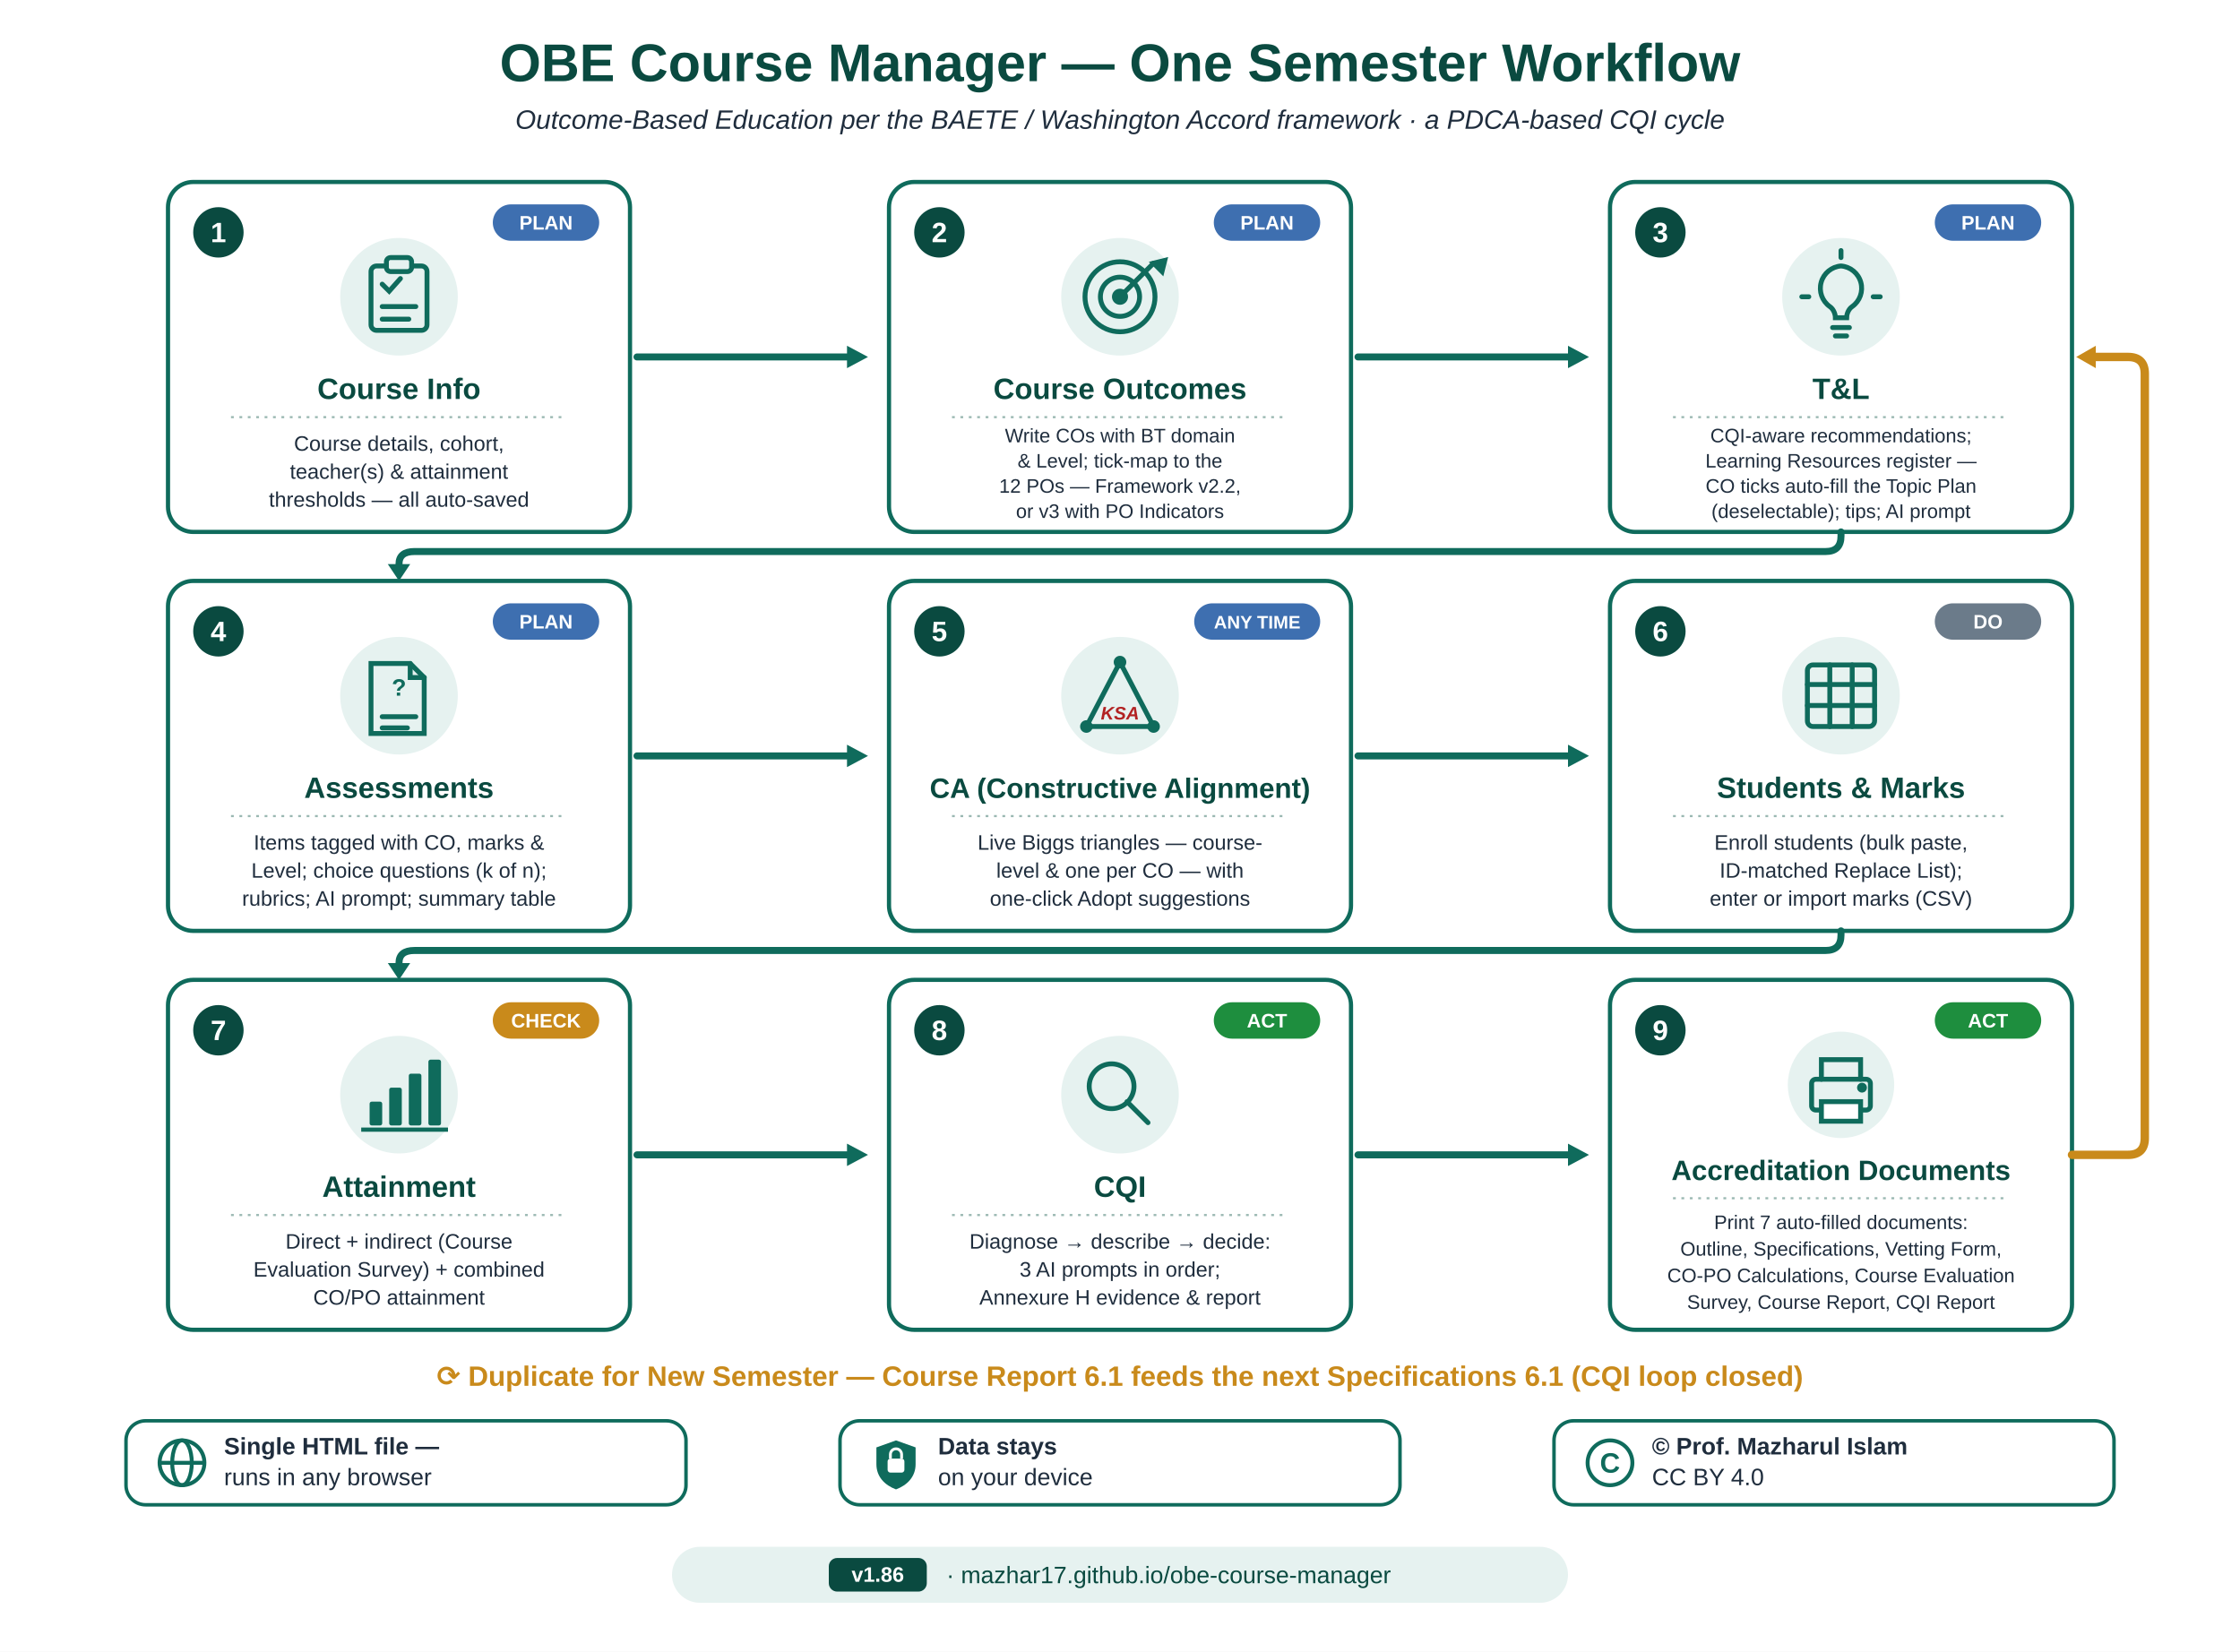
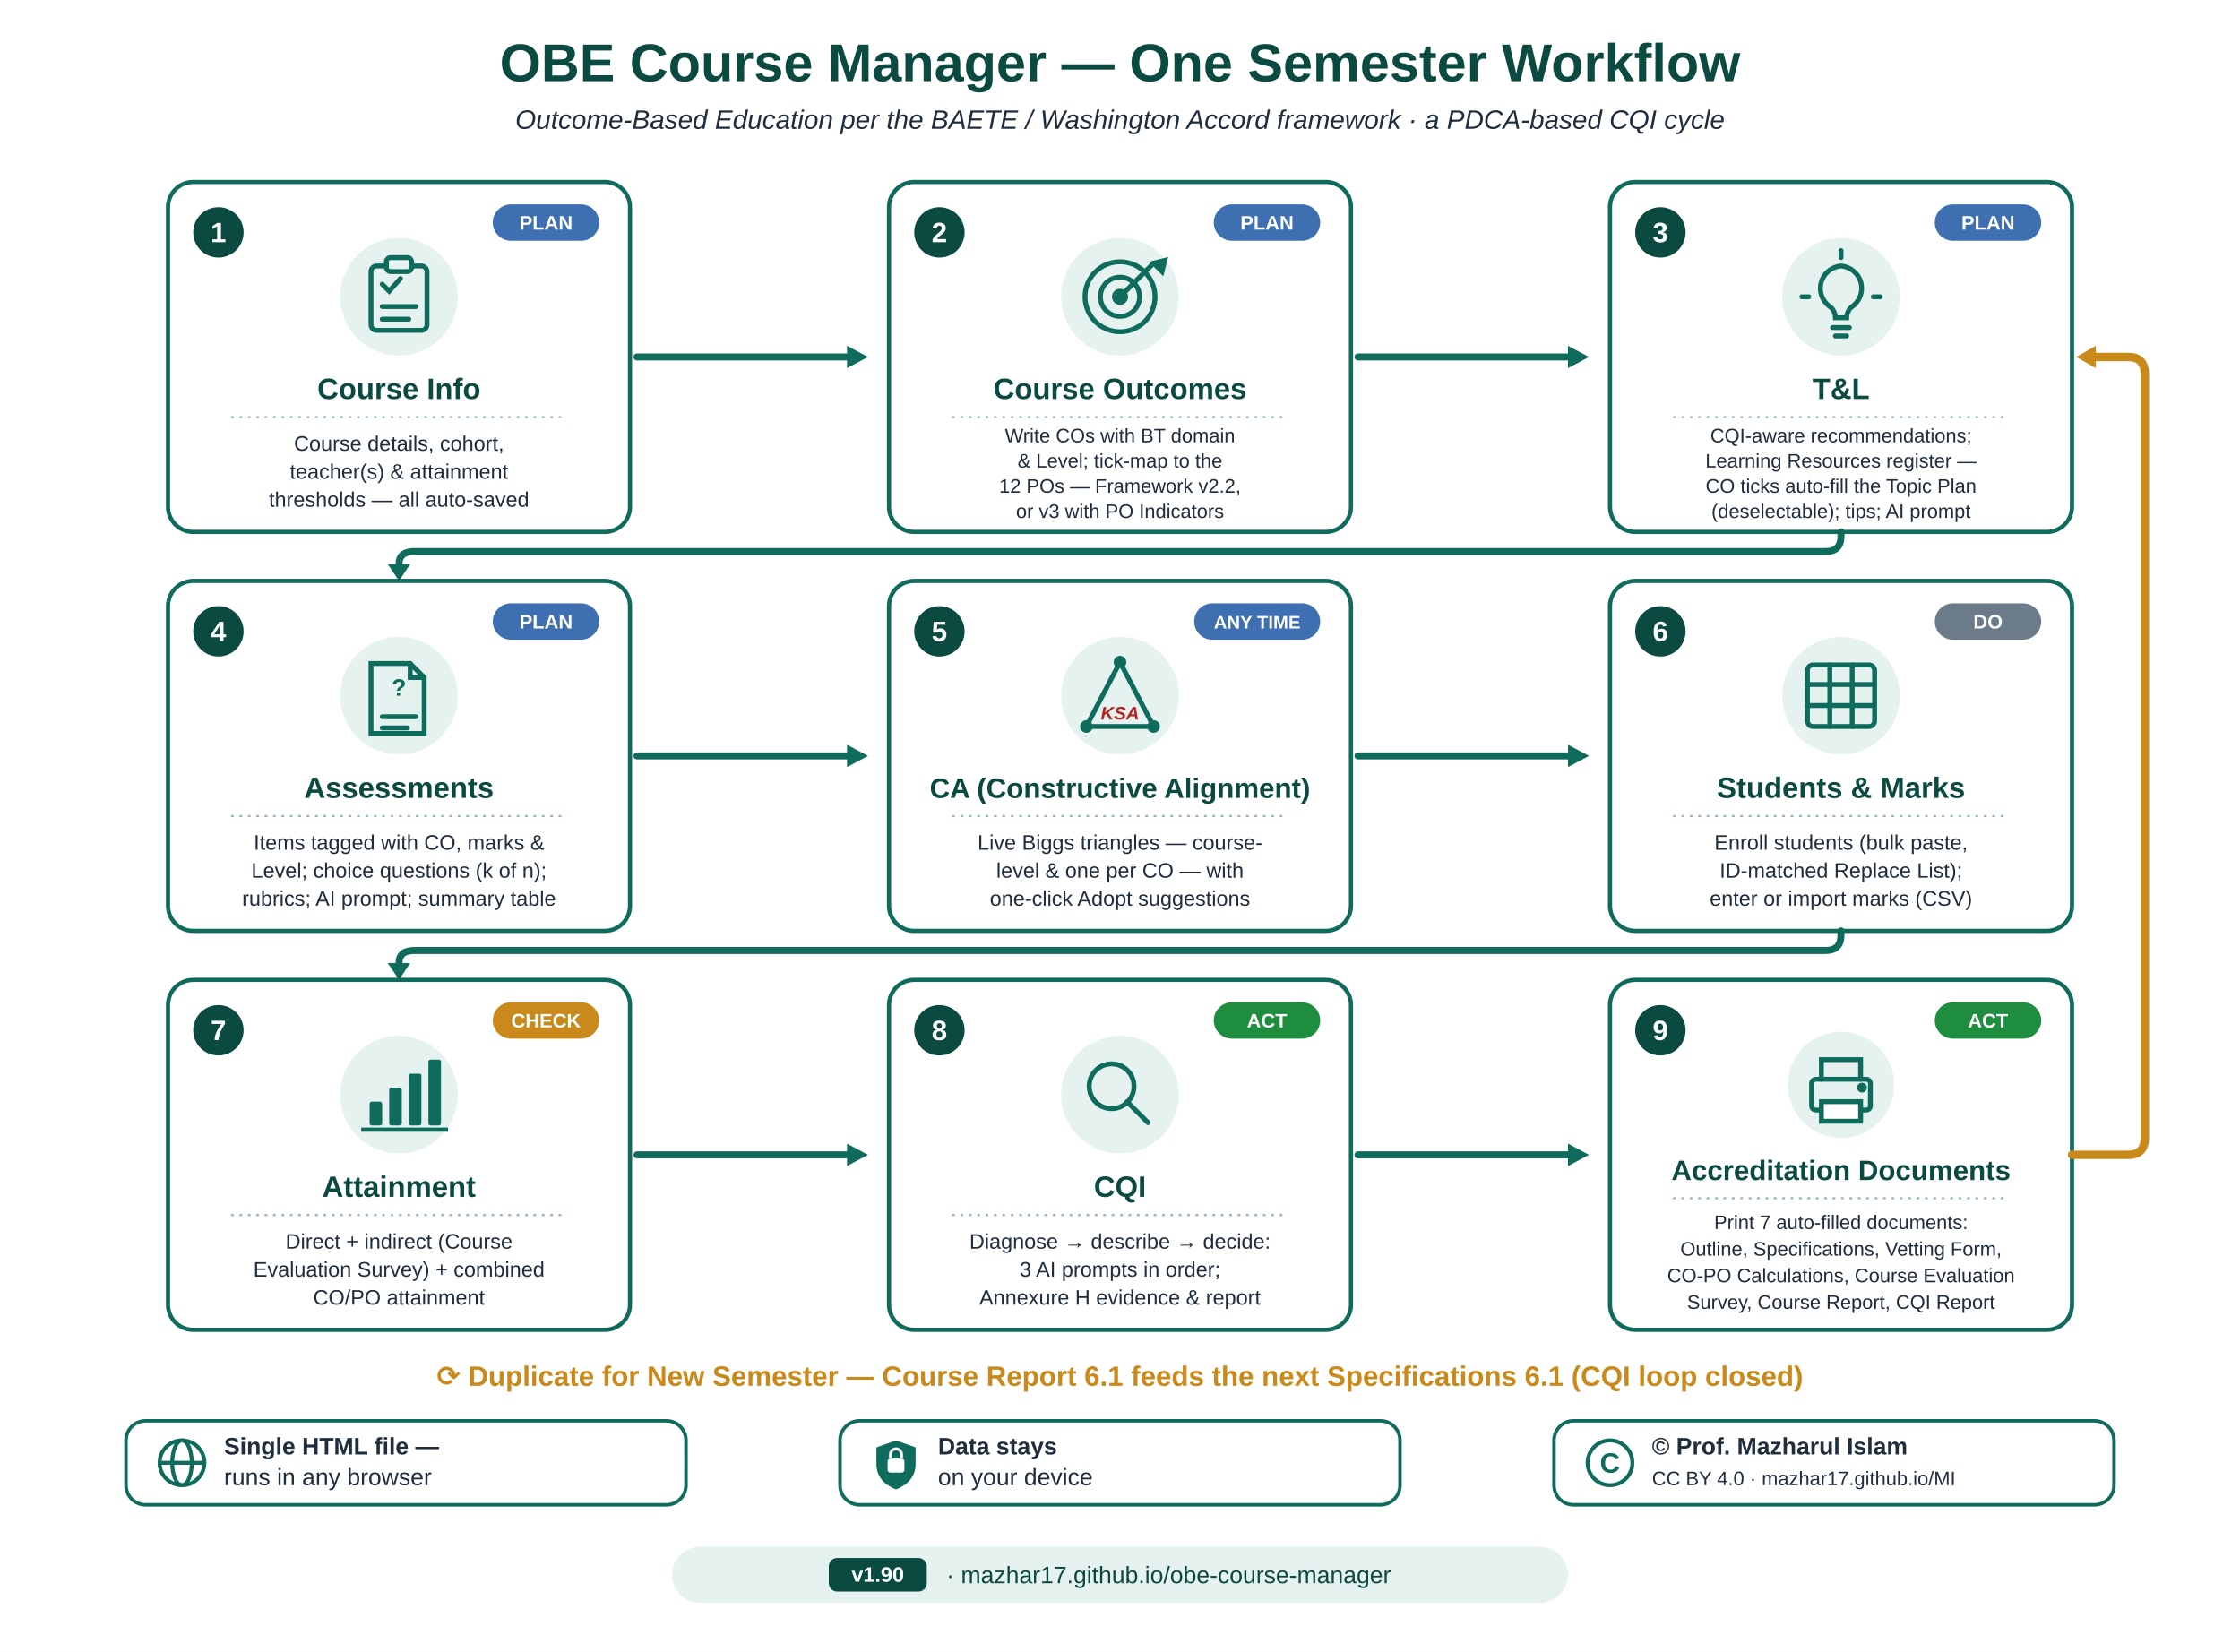
<svg xmlns="http://www.w3.org/2000/svg" viewBox="0 0 1600 1180" font-family="Segoe UI, Calibri, Arial, sans-serif">
  <rect width="1600" height="1180" fill="#FFFFFF" />
  <text x="800" y="58" text-anchor="middle" font-size="38" font-weight="700" fill="#0A4A40">OBE Course Manager — One Semester Workflow</text>
  <text x="800" y="92" text-anchor="middle" font-size="19" font-style="italic" fill="#1F2D3D">Outcome-Based Education per the BAETE / Washington Accord framework · a PDCA-based CQI cycle</text>
  <g>
    <rect x="120" y="130" width="330" height="250" rx="18" fill="#FFFFFF" stroke="#0F6B5C" stroke-width="3" />
    <circle cx="156" cy="166" r="18" fill="#0A4A40" />
    <text x="156" y="173" text-anchor="middle" font-size="20" font-weight="700" fill="#FFFFFF">1</text>
    <rect x="352" y="146" width="76" height="26" rx="13" fill="#3E6FB0" />
    <text x="390" y="164" text-anchor="middle" font-size="14" font-weight="700" fill="#FFFFFF">PLAN</text>
    <circle cx="285" cy="212" r="42" fill="#E6F2F0" />
    <g stroke="#0F6B5C" stroke-width="3.5" fill="none" stroke-linecap="round">
      <rect x="265" y="190" width="40" height="46" rx="4" />
      <rect x="276" y="184" width="18" height="10" rx="3" fill="#E6F2F0" />
      <path d="M273,203 l5,5 l8,-9" />
      <line x1="273" y1="219" x2="297" y2="219" />
      <line x1="273" y1="228" x2="292" y2="228" />
    </g>
    <text x="285" y="285" text-anchor="middle" font-size="21" font-weight="700" fill="#0A4A40">Course Info</text>
    <line x1="165" y1="298" x2="405" y2="298" stroke="#9AB8B2" stroke-width="1.5" stroke-dasharray="2 4" />
    <text x="285" y="322" text-anchor="middle" font-size="15" fill="#1F2D3D">Course details, cohort,</text>
    <text x="285" y="342" text-anchor="middle" font-size="15" fill="#1F2D3D">teacher(s) &amp; attainment</text>
    <text x="285" y="362" text-anchor="middle" font-size="15" fill="#1F2D3D">thresholds — all auto-saved</text>
  </g>
  <g>
    <rect x="635" y="130" width="330" height="250" rx="18" fill="#FFFFFF" stroke="#0F6B5C" stroke-width="3" />
    <circle cx="671" cy="166" r="18" fill="#0A4A40" />
    <text x="671" y="173" text-anchor="middle" font-size="20" font-weight="700" fill="#FFFFFF">2</text>
    <rect x="867" y="146" width="76" height="26" rx="13" fill="#3E6FB0" />
    <text x="905" y="164" text-anchor="middle" font-size="14" font-weight="700" fill="#FFFFFF">PLAN</text>
    <circle cx="800" cy="212" r="42" fill="#E6F2F0" />
    <g stroke="#0F6B5C" stroke-width="3.5" fill="none" stroke-linecap="round">
      <circle cx="800" cy="212" r="25" />
      <circle cx="800" cy="212" r="14" />
      <circle cx="800" cy="212" r="4" fill="#0F6B5C" />
      <line x1="800" y1="212" x2="824" y2="188" />
      <path d="M824,188 l8,-2 l-2,8 z" fill="#0F6B5C" />
    </g>
    <text x="800" y="285" text-anchor="middle" font-size="21" font-weight="700" fill="#0A4A40">Course Outcomes</text>
    <line x1="680" y1="298" x2="920" y2="298" stroke="#9AB8B2" stroke-width="1.5" stroke-dasharray="2 4" />
    <text x="800" y="316" text-anchor="middle" font-size="14" fill="#1F2D3D">Write COs with BT domain</text>
    <text x="800" y="334" text-anchor="middle" font-size="14" fill="#1F2D3D">&amp; Level; tick-map to the</text>
    <text x="800" y="352" text-anchor="middle" font-size="14" fill="#1F2D3D">12 POs — Framework v2.2,</text>
    <text x="800" y="370" text-anchor="middle" font-size="14" fill="#1F2D3D">or v3 with PO Indicators</text>
  </g>
  <g>
    <rect x="1150" y="130" width="330" height="250" rx="18" fill="#FFFFFF" stroke="#0F6B5C" stroke-width="3" />
    <circle cx="1186" cy="166" r="18" fill="#0A4A40" />
    <text x="1186" y="173" text-anchor="middle" font-size="20" font-weight="700" fill="#FFFFFF">3</text>
    <rect x="1382" y="146" width="76" height="26" rx="13" fill="#3E6FB0" />
    <text x="1420" y="164" text-anchor="middle" font-size="14" font-weight="700" fill="#FFFFFF">PLAN</text>
    <circle cx="1315" cy="212" r="42" fill="#E6F2F0" />
    <g stroke="#0F6B5C" stroke-width="3.5" fill="none" stroke-linecap="round">
      <path d="M1315,190 a16,16 0 0 1 8,29 c-3,2 -4,6 -4,8 h-8 c0,-2 -1,-6 -4,-8 a16,16 0 0 1 8,-29 z" />
      <line x1="1309" y1="234" x2="1321" y2="234" />
      <line x1="1311" y1="240" x2="1319" y2="240" />
      <line x1="1315" y1="179" x2="1315" y2="184" />
      <line x1="1292" y1="212" x2="1287" y2="212" />
      <line x1="1343" y1="212" x2="1338" y2="212" />
    </g>
    <text x="1315" y="285" text-anchor="middle" font-size="21" font-weight="700" fill="#0A4A40">T&amp;L</text>
    <line x1="1195" y1="298" x2="1435" y2="298" stroke="#9AB8B2" stroke-width="1.5" stroke-dasharray="2 4" />
    <text x="1315" y="316" text-anchor="middle" font-size="14" fill="#1F2D3D">CQI-aware recommendations;</text>
    <text x="1315" y="334" text-anchor="middle" font-size="14" fill="#1F2D3D">Learning Resources register —</text>
    <text x="1315" y="352" text-anchor="middle" font-size="14" fill="#1F2D3D">CO ticks auto-fill the Topic Plan</text>
    <text x="1315" y="370" text-anchor="middle" font-size="14" fill="#1F2D3D">(deselectable); tips; AI prompt</text>
  </g>
  <g>
    <rect x="120" y="415" width="330" height="250" rx="18" fill="#FFFFFF" stroke="#0F6B5C" stroke-width="3" />
    <circle cx="156" cy="451" r="18" fill="#0A4A40" />
    <text x="156" y="458" text-anchor="middle" font-size="20" font-weight="700" fill="#FFFFFF">4</text>
    <rect x="352" y="431" width="76" height="26" rx="13" fill="#3E6FB0" />
    <text x="390" y="449" text-anchor="middle" font-size="14" font-weight="700" fill="#FFFFFF">PLAN</text>
    <circle cx="285" cy="497" r="42" fill="#E6F2F0" />
    <g stroke="#0F6B5C" stroke-width="3.5" fill="none" stroke-linecap="round">
      <path d="M265,474 h28 l10,10 v40 h-38 z" />
      <path d="M293,474 v10 h10" />
      <line x1="273" y1="512" x2="297" y2="512" />
      <line x1="273" y1="520" x2="291" y2="520" />
    </g>
    <text x="285" y="497" text-anchor="middle" font-size="17" font-weight="700" fill="#0F6B5C">?</text>
    <text x="285" y="570" text-anchor="middle" font-size="21" font-weight="700" fill="#0A4A40">Assessments</text>
    <line x1="165" y1="583" x2="405" y2="583" stroke="#9AB8B2" stroke-width="1.5" stroke-dasharray="2 4" />
    <text x="285" y="607" text-anchor="middle" font-size="15" fill="#1F2D3D">Items tagged with CO, marks &amp;</text>
    <text x="285" y="627" text-anchor="middle" font-size="15" fill="#1F2D3D">Level; choice questions (k of n);</text>
    <text x="285" y="647" text-anchor="middle" font-size="15" fill="#1F2D3D">rubrics; AI prompt; summary table</text>
  </g>
  <g>
    <rect x="635" y="415" width="330" height="250" rx="18" fill="#FFFFFF" stroke="#0F6B5C" stroke-width="3" />
    <circle cx="671" cy="451" r="18" fill="#0A4A40" />
    <text x="671" y="458" text-anchor="middle" font-size="20" font-weight="700" fill="#FFFFFF">5</text>
    <rect x="853" y="431" width="90" height="26" rx="13" fill="#3E6FB0" />
    <text x="898" y="449" text-anchor="middle" font-size="13" font-weight="700" fill="#FFFFFF">ANY TIME</text>
    <circle cx="800" cy="497" r="42" fill="#E6F2F0" />
    <g stroke="#0F6B5C" stroke-width="3.5" fill="none" stroke-linecap="round" stroke-linejoin="round">
      <path d="M800,473 L776,519 L824,519 Z" />
    </g>
    <circle cx="800" cy="473" r="4.5" fill="#0F6B5C" />
    <circle cx="776" cy="519" r="4.5" fill="#0F6B5C" />
    <circle cx="824" cy="519" r="4.5" fill="#0F6B5C" />
    <text x="800" y="514" text-anchor="middle" font-size="13" font-weight="700" font-style="italic" fill="#B22222">KSA</text>
    <text x="800" y="570" text-anchor="middle" font-size="20" font-weight="700" fill="#0A4A40">CA (Constructive Alignment)</text>
    <line x1="680" y1="583" x2="920" y2="583" stroke="#9AB8B2" stroke-width="1.5" stroke-dasharray="2 4" />
    <text x="800" y="607" text-anchor="middle" font-size="15" fill="#1F2D3D">Live Biggs triangles — course-</text>
    <text x="800" y="627" text-anchor="middle" font-size="15" fill="#1F2D3D">level &amp; one per CO — with</text>
    <text x="800" y="647" text-anchor="middle" font-size="15" fill="#1F2D3D">one-click Adopt suggestions</text>
  </g>
  <g>
    <rect x="1150" y="415" width="330" height="250" rx="18" fill="#FFFFFF" stroke="#0F6B5C" stroke-width="3" />
    <circle cx="1186" cy="451" r="18" fill="#0A4A40" />
    <text x="1186" y="458" text-anchor="middle" font-size="20" font-weight="700" fill="#FFFFFF">6</text>
    <rect x="1382" y="431" width="76" height="26" rx="13" fill="#6B7B8A" />
    <text x="1420" y="449" text-anchor="middle" font-size="14" font-weight="700" fill="#FFFFFF">DO</text>
    <circle cx="1315" cy="497" r="42" fill="#E6F2F0" />
    <g stroke="#0F6B5C" stroke-width="3.5" fill="none" stroke-linecap="round">
      <rect x="1291" y="475" width="48" height="44" rx="4" />
      <line x1="1291" y1="489" x2="1339" y2="489" />
      <line x1="1291" y1="504" x2="1339" y2="504" />
      <line x1="1307" y1="475" x2="1307" y2="519" />
      <line x1="1323" y1="475" x2="1323" y2="519" />
    </g>
    <text x="1315" y="570" text-anchor="middle" font-size="21" font-weight="700" fill="#0A4A40">Students &amp; Marks</text>
    <line x1="1195" y1="583" x2="1435" y2="583" stroke="#9AB8B2" stroke-width="1.5" stroke-dasharray="2 4" />
    <text x="1315" y="607" text-anchor="middle" font-size="15" fill="#1F2D3D">Enroll students (bulk paste,</text>
    <text x="1315" y="627" text-anchor="middle" font-size="15" fill="#1F2D3D">ID-matched Replace List);</text>
    <text x="1315" y="647" text-anchor="middle" font-size="15" fill="#1F2D3D">enter or import marks (CSV)</text>
  </g>
  <g>
    <rect x="120" y="700" width="330" height="250" rx="18" fill="#FFFFFF" stroke="#0F6B5C" stroke-width="3" />
    <circle cx="156" cy="736" r="18" fill="#0A4A40" />
    <text x="156" y="743" text-anchor="middle" font-size="20" font-weight="700" fill="#FFFFFF">7</text>
    <rect x="352" y="716" width="76" height="26" rx="13" fill="#C98A1B" />
    <text x="390" y="734" text-anchor="middle" font-size="14" font-weight="700" fill="#FFFFFF">CHECK</text>
    <circle cx="285" cy="782" r="42" fill="#E6F2F0" />
    <g fill="#0F6B5C">
      <rect x="264" y="787" width="9" height="17" rx="1.5" />
      <rect x="278" y="777" width="9" height="27" rx="1.5" />
      <rect x="292" y="767" width="9" height="37" rx="1.5" />
      <rect x="306" y="757" width="9" height="47" rx="1.5" />
    </g>
    <line x1="258" y1="807" x2="320" y2="807" stroke="#0F6B5C" stroke-width="3" />
    <text x="285" y="855" text-anchor="middle" font-size="21" font-weight="700" fill="#0A4A40">Attainment</text>
    <line x1="165" y1="868" x2="405" y2="868" stroke="#9AB8B2" stroke-width="1.5" stroke-dasharray="2 4" />
    <text x="285" y="892" text-anchor="middle" font-size="15" fill="#1F2D3D">Direct + indirect (Course</text>
    <text x="285" y="912" text-anchor="middle" font-size="15" fill="#1F2D3D">Evaluation Survey) + combined</text>
    <text x="285" y="932" text-anchor="middle" font-size="15" fill="#1F2D3D">CO/PO attainment</text>
  </g>
  <g>
    <rect x="635" y="700" width="330" height="250" rx="18" fill="#FFFFFF" stroke="#0F6B5C" stroke-width="3" />
    <circle cx="671" cy="736" r="18" fill="#0A4A40" />
    <text x="671" y="743" text-anchor="middle" font-size="20" font-weight="700" fill="#FFFFFF">8</text>
    <rect x="867" y="716" width="76" height="26" rx="13" fill="#1E8E3E" />
    <text x="905" y="734" text-anchor="middle" font-size="14" font-weight="700" fill="#FFFFFF">ACT</text>
    <circle cx="800" cy="782" r="42" fill="#E6F2F0" />
    <g stroke="#0F6B5C" stroke-width="3.5" fill="none" stroke-linecap="round">
      <circle cx="794" cy="776" r="16" />
      <line x1="805" y1="787" x2="820" y2="802" />
    </g>
    <text x="800" y="855" text-anchor="middle" font-size="21" font-weight="700" fill="#0A4A40">CQI</text>
    <line x1="680" y1="868" x2="920" y2="868" stroke="#9AB8B2" stroke-width="1.5" stroke-dasharray="2 4" />
    <text x="800" y="892" text-anchor="middle" font-size="15" fill="#1F2D3D">Diagnose → describe → decide:</text>
    <text x="800" y="912" text-anchor="middle" font-size="15" fill="#1F2D3D">3 AI prompts in order;</text>
    <text x="800" y="932" text-anchor="middle" font-size="15" fill="#1F2D3D">Annexure H evidence &amp; report</text>
  </g>
  <g>
    <rect x="1150" y="700" width="330" height="250" rx="18" fill="#FFFFFF" stroke="#0F6B5C" stroke-width="3" />
    <circle cx="1186" cy="736" r="18" fill="#0A4A40" />
    <text x="1186" y="743" text-anchor="middle" font-size="20" font-weight="700" fill="#FFFFFF">9</text>
    <rect x="1382" y="716" width="76" height="26" rx="13" fill="#1E8E3E" />
    <text x="1420" y="734" text-anchor="middle" font-size="14" font-weight="700" fill="#FFFFFF">ACT</text>
    <circle cx="1315" cy="775" r="38" fill="#E6F2F0" />
    <g stroke="#0F6B5C" stroke-width="3.5" fill="none" stroke-linecap="round">
      <rect x="1294" y="771" width="42" height="22" rx="3" />
      <path d="M1301,771 v-14 h28 v14" />
      <path d="M1301,787 h28 v14 h-28 z" fill="#FFFFFF" />
      <circle cx="1330" cy="777" r="1.8" fill="#0F6B5C" />
    </g>
    <text x="1315" y="843" text-anchor="middle" font-size="20" font-weight="700" fill="#0A4A40">Accreditation Documents</text>
    <line x1="1195" y1="856" x2="1435" y2="856" stroke="#9AB8B2" stroke-width="1.5" stroke-dasharray="2 4" />
    <text x="1315" y="878" text-anchor="middle" font-size="14" fill="#1F2D3D">Print 7 auto-filled documents:</text>
    <text x="1315" y="897" text-anchor="middle" font-size="14" fill="#1F2D3D">Outline, Specifications, Vetting Form,</text>
    <text x="1315" y="916" text-anchor="middle" font-size="14" fill="#1F2D3D">CO-PO Calculations, Course Evaluation</text>
    <text x="1315" y="935" text-anchor="middle" font-size="14" fill="#1F2D3D">Survey, Course Report, CQI Report</text>
  </g>
  <g stroke="#0F6B5C" stroke-width="5" fill="none" stroke-linecap="round">
    <line x1="455" y1="255" x2="605" y2="255" />
    <line x1="970" y1="255" x2="1120" y2="255" />
    <line x1="455" y1="540" x2="605" y2="540" />
    <line x1="970" y1="540" x2="1120" y2="540" />
    <line x1="455" y1="825" x2="605" y2="825" />
    <line x1="970" y1="825" x2="1120" y2="825" />
  </g>
  <g fill="#0F6B5C">
    <polygon points="605,247 605,263 620,255" />
    <polygon points="1120,247 1120,263 1135,255" />
    <polygon points="605,532 605,548 620,540" />
    <polygon points="1120,532 1120,548 1135,540" />
    <polygon points="605,817 605,833 620,825" />
    <polygon points="1120,817 1120,833 1135,825" />
  </g>
  <path d="M1315,380 v3 q0,11 -11,11 H296 q-11,0 -11,9" stroke="#0F6B5C" stroke-width="5" fill="none" stroke-linecap="round" />
  <polygon points="277,403 293,403 285,415" fill="#0F6B5C" />
  <path d="M1315,665 v3 q0,11 -11,11 H296 q-11,0 -11,9" stroke="#0F6B5C" stroke-width="5" fill="none" stroke-linecap="round" />
  <polygon points="277,688 293,688 285,700" fill="#0F6B5C" />
  <path d="M1480,825 h40 q12,0 12,-12 V267 q0,-12 -12,-12 h-23" stroke="#C98A1B" stroke-width="6" fill="none" stroke-linecap="round" />
  <polygon points="1497,247 1497,263 1483,255" fill="#C98A1B" />
  <text x="800" y="990" text-anchor="middle" font-size="20" font-weight="700" fill="#C98A1B">⟳ Duplicate for New Semester — Course Report 6.1 feeds the next Specifications 6.1 (CQI loop closed)</text>
  <g>
    <rect x="90" y="1015" width="400" height="60" rx="14" fill="#FFFFFF" stroke="#0F6B5C" stroke-width="2.5" />
    <g stroke="#0F6B5C" stroke-width="2.8" fill="none">
      <circle cx="130" cy="1045" r="16" />
      <ellipse cx="130" cy="1045" rx="7" ry="16" />
      <line x1="114" y1="1045" x2="146" y2="1045" />
    </g>
    <text x="160" y="1039" font-size="17" font-weight="700" fill="#1F2D3D">Single HTML file —</text>
    <text x="160" y="1061" font-size="17" fill="#1F2D3D">runs in any browser</text>
    <rect x="600" y="1015" width="400" height="60" rx="14" fill="#FFFFFF" stroke="#0F6B5C" stroke-width="2.5" />
    <g fill="#0F6B5C">
      <path d="M640,1029 l14,5 v12 c0,9 -6,15 -14,18 c-8,-3 -14,-9 -14,-18 v-12 z" />
    </g>
    <rect x="634" y="1042" width="12" height="10" rx="2" fill="#FFFFFF" />
    <path d="M636,1042 v-3 a4,4 0 0 1 8,0 v3" stroke="#FFFFFF" stroke-width="2" fill="none" />
    <text x="670" y="1039" font-size="17" font-weight="700" fill="#1F2D3D">Data stays</text>
    <text x="670" y="1061" font-size="17" fill="#1F2D3D">on your device</text>
    <rect x="1110" y="1015" width="400" height="60" rx="14" fill="#FFFFFF" stroke="#0F6B5C" stroke-width="2.5" />
    <circle cx="1150" cy="1045" r="16" stroke="#0F6B5C" stroke-width="2.8" fill="none" />
    <text x="1150" y="1052" text-anchor="middle" font-size="20" font-weight="700" fill="#0F6B5C">C</text>
    <text x="1180" y="1039" font-size="17" font-weight="700" fill="#1F2D3D">© Prof. Mazharul Islam</text>
-     <text x="1180" y="1061" font-size="17" fill="#1F2D3D">CC BY 4.0</text>
+     <text x="1180" y="1061" font-size="14" fill="#1F2D3D">CC BY 4.0 · mazhar17.github.io/MI</text>
  </g>
  <rect x="480" y="1105" width="640" height="40" rx="20" fill="#E6F2F0" />
  <rect x="592" y="1113" width="70" height="24" rx="6" fill="#0A4A40" />
-   <text x="627" y="1130" text-anchor="middle" font-size="15" font-weight="700" fill="#FFFFFF">v1.86</text>
+   <text x="627" y="1130" text-anchor="middle" font-size="15" font-weight="700" fill="#FFFFFF">v1.90</text>
  <text x="676" y="1131" font-size="17" fill="#0A4A40">·  mazhar17.github.io/obe-course-manager</text>
</svg>
